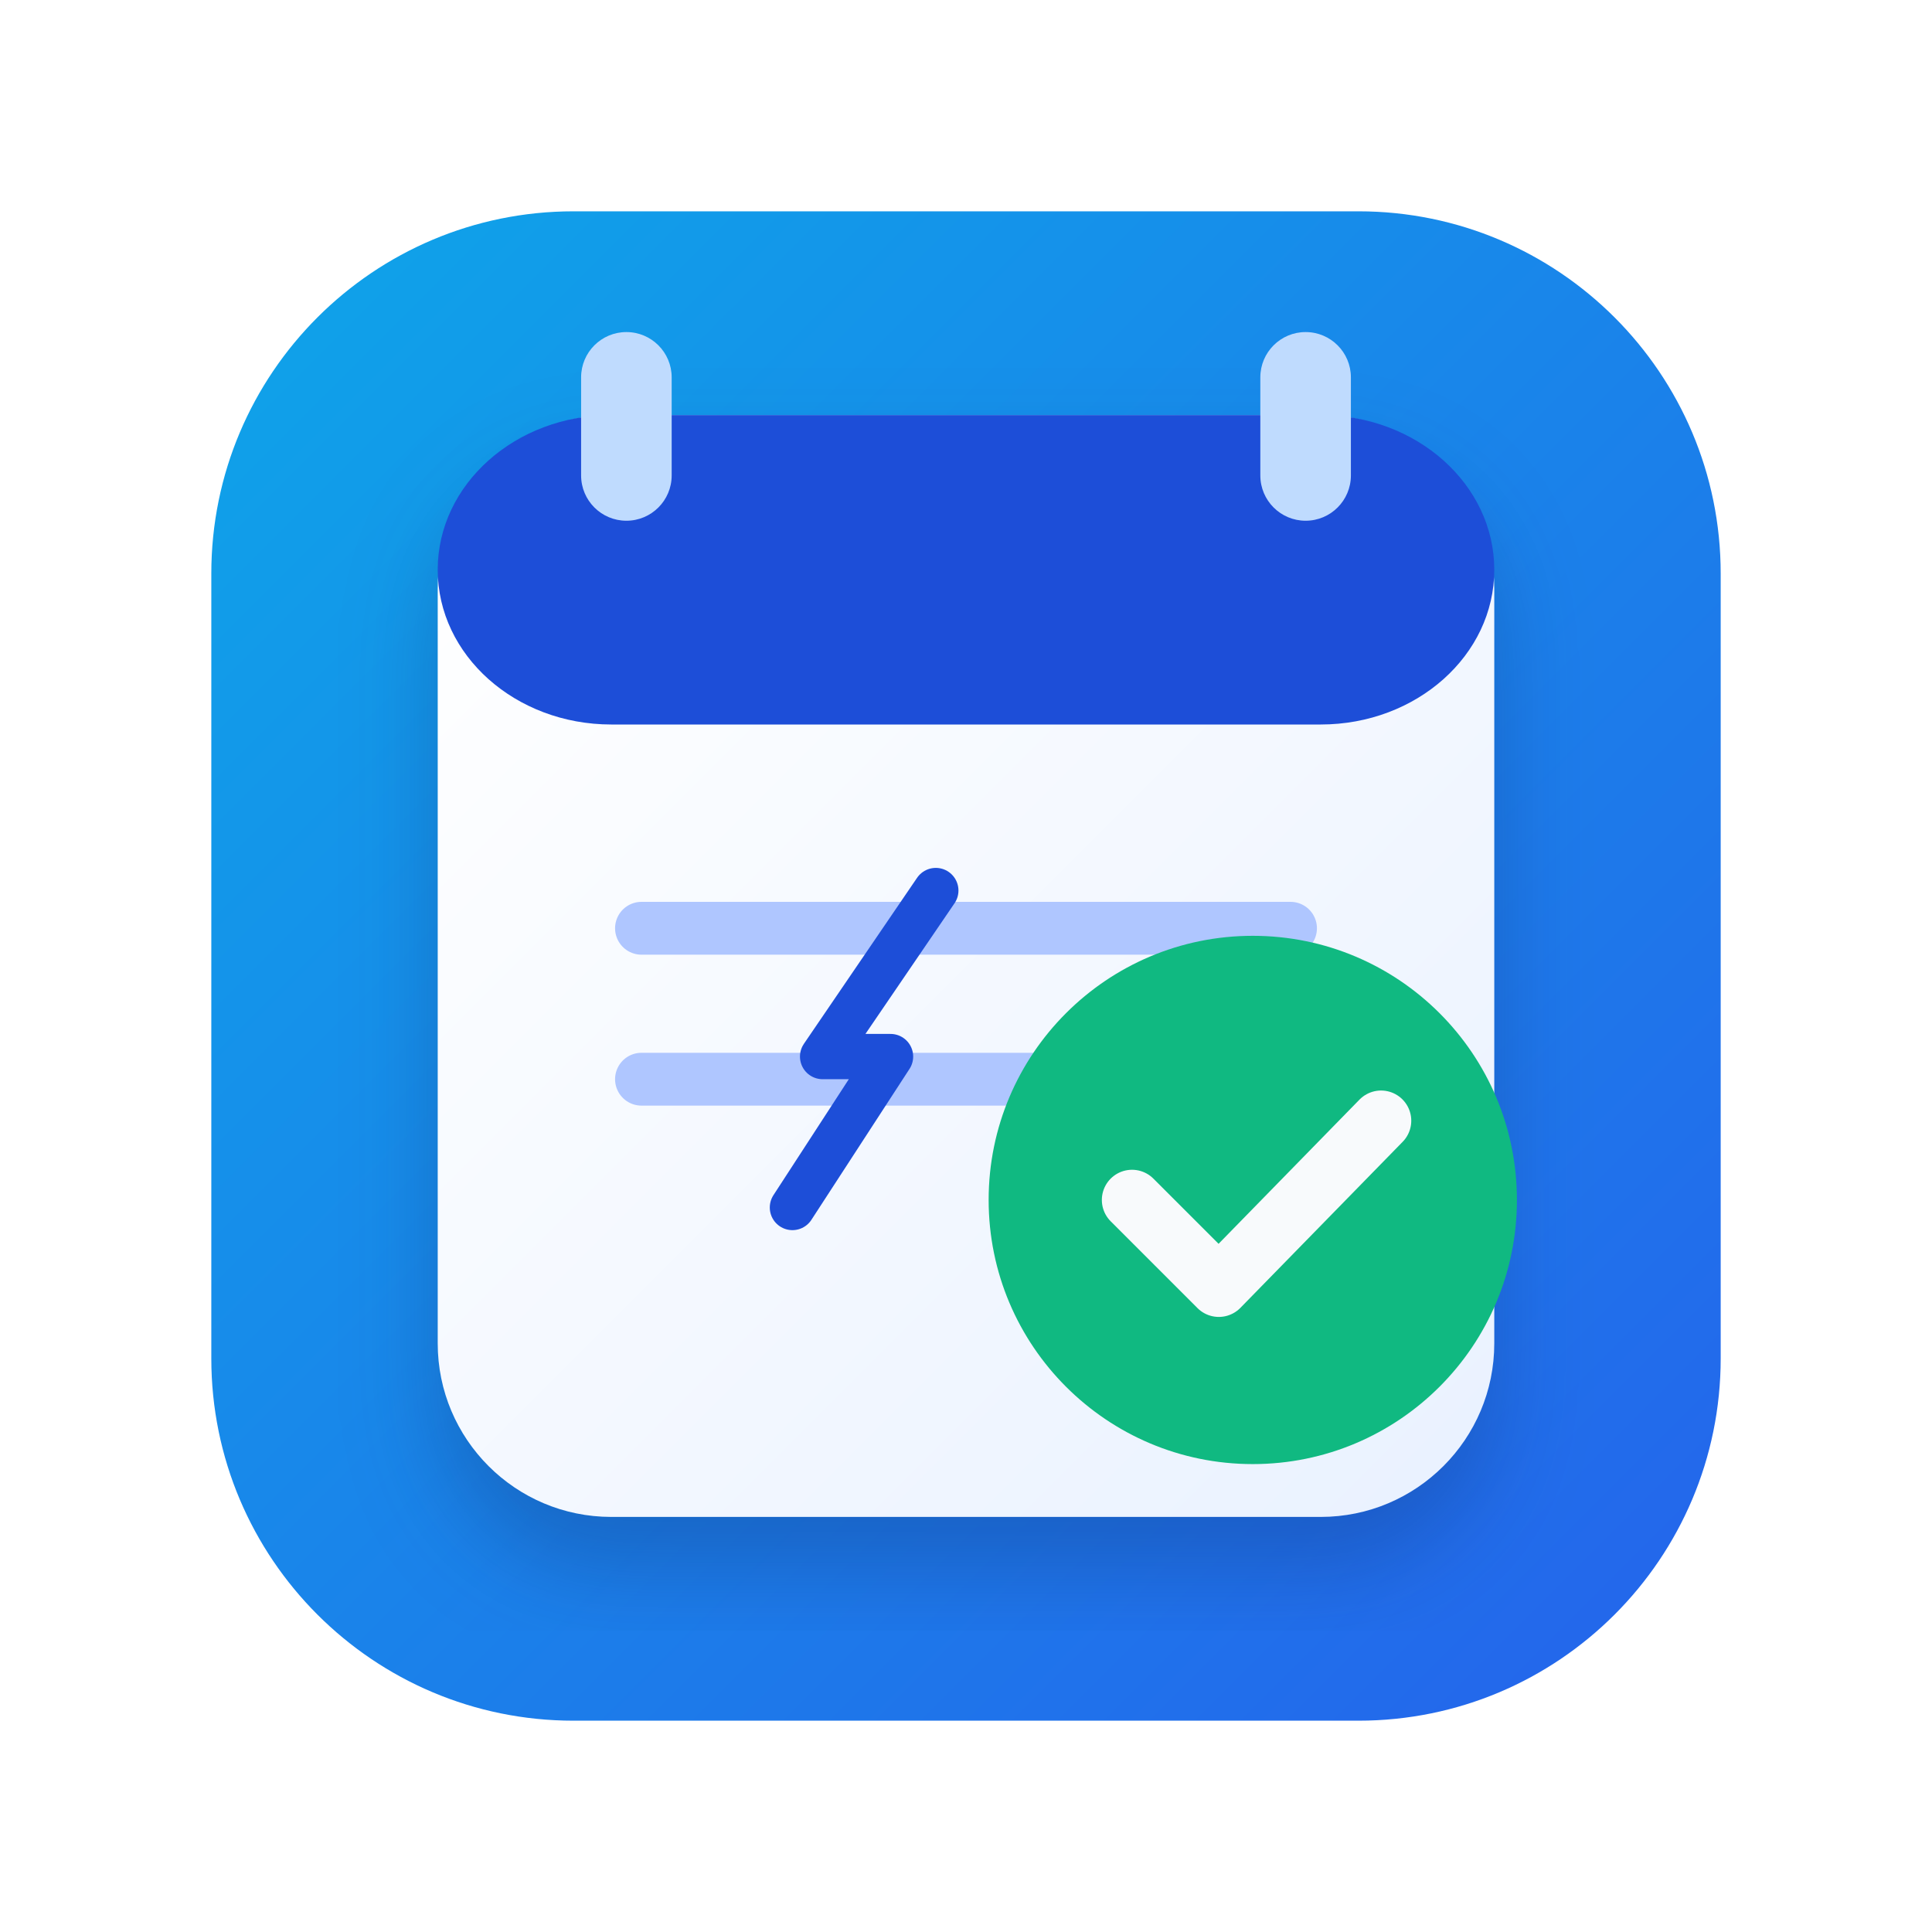
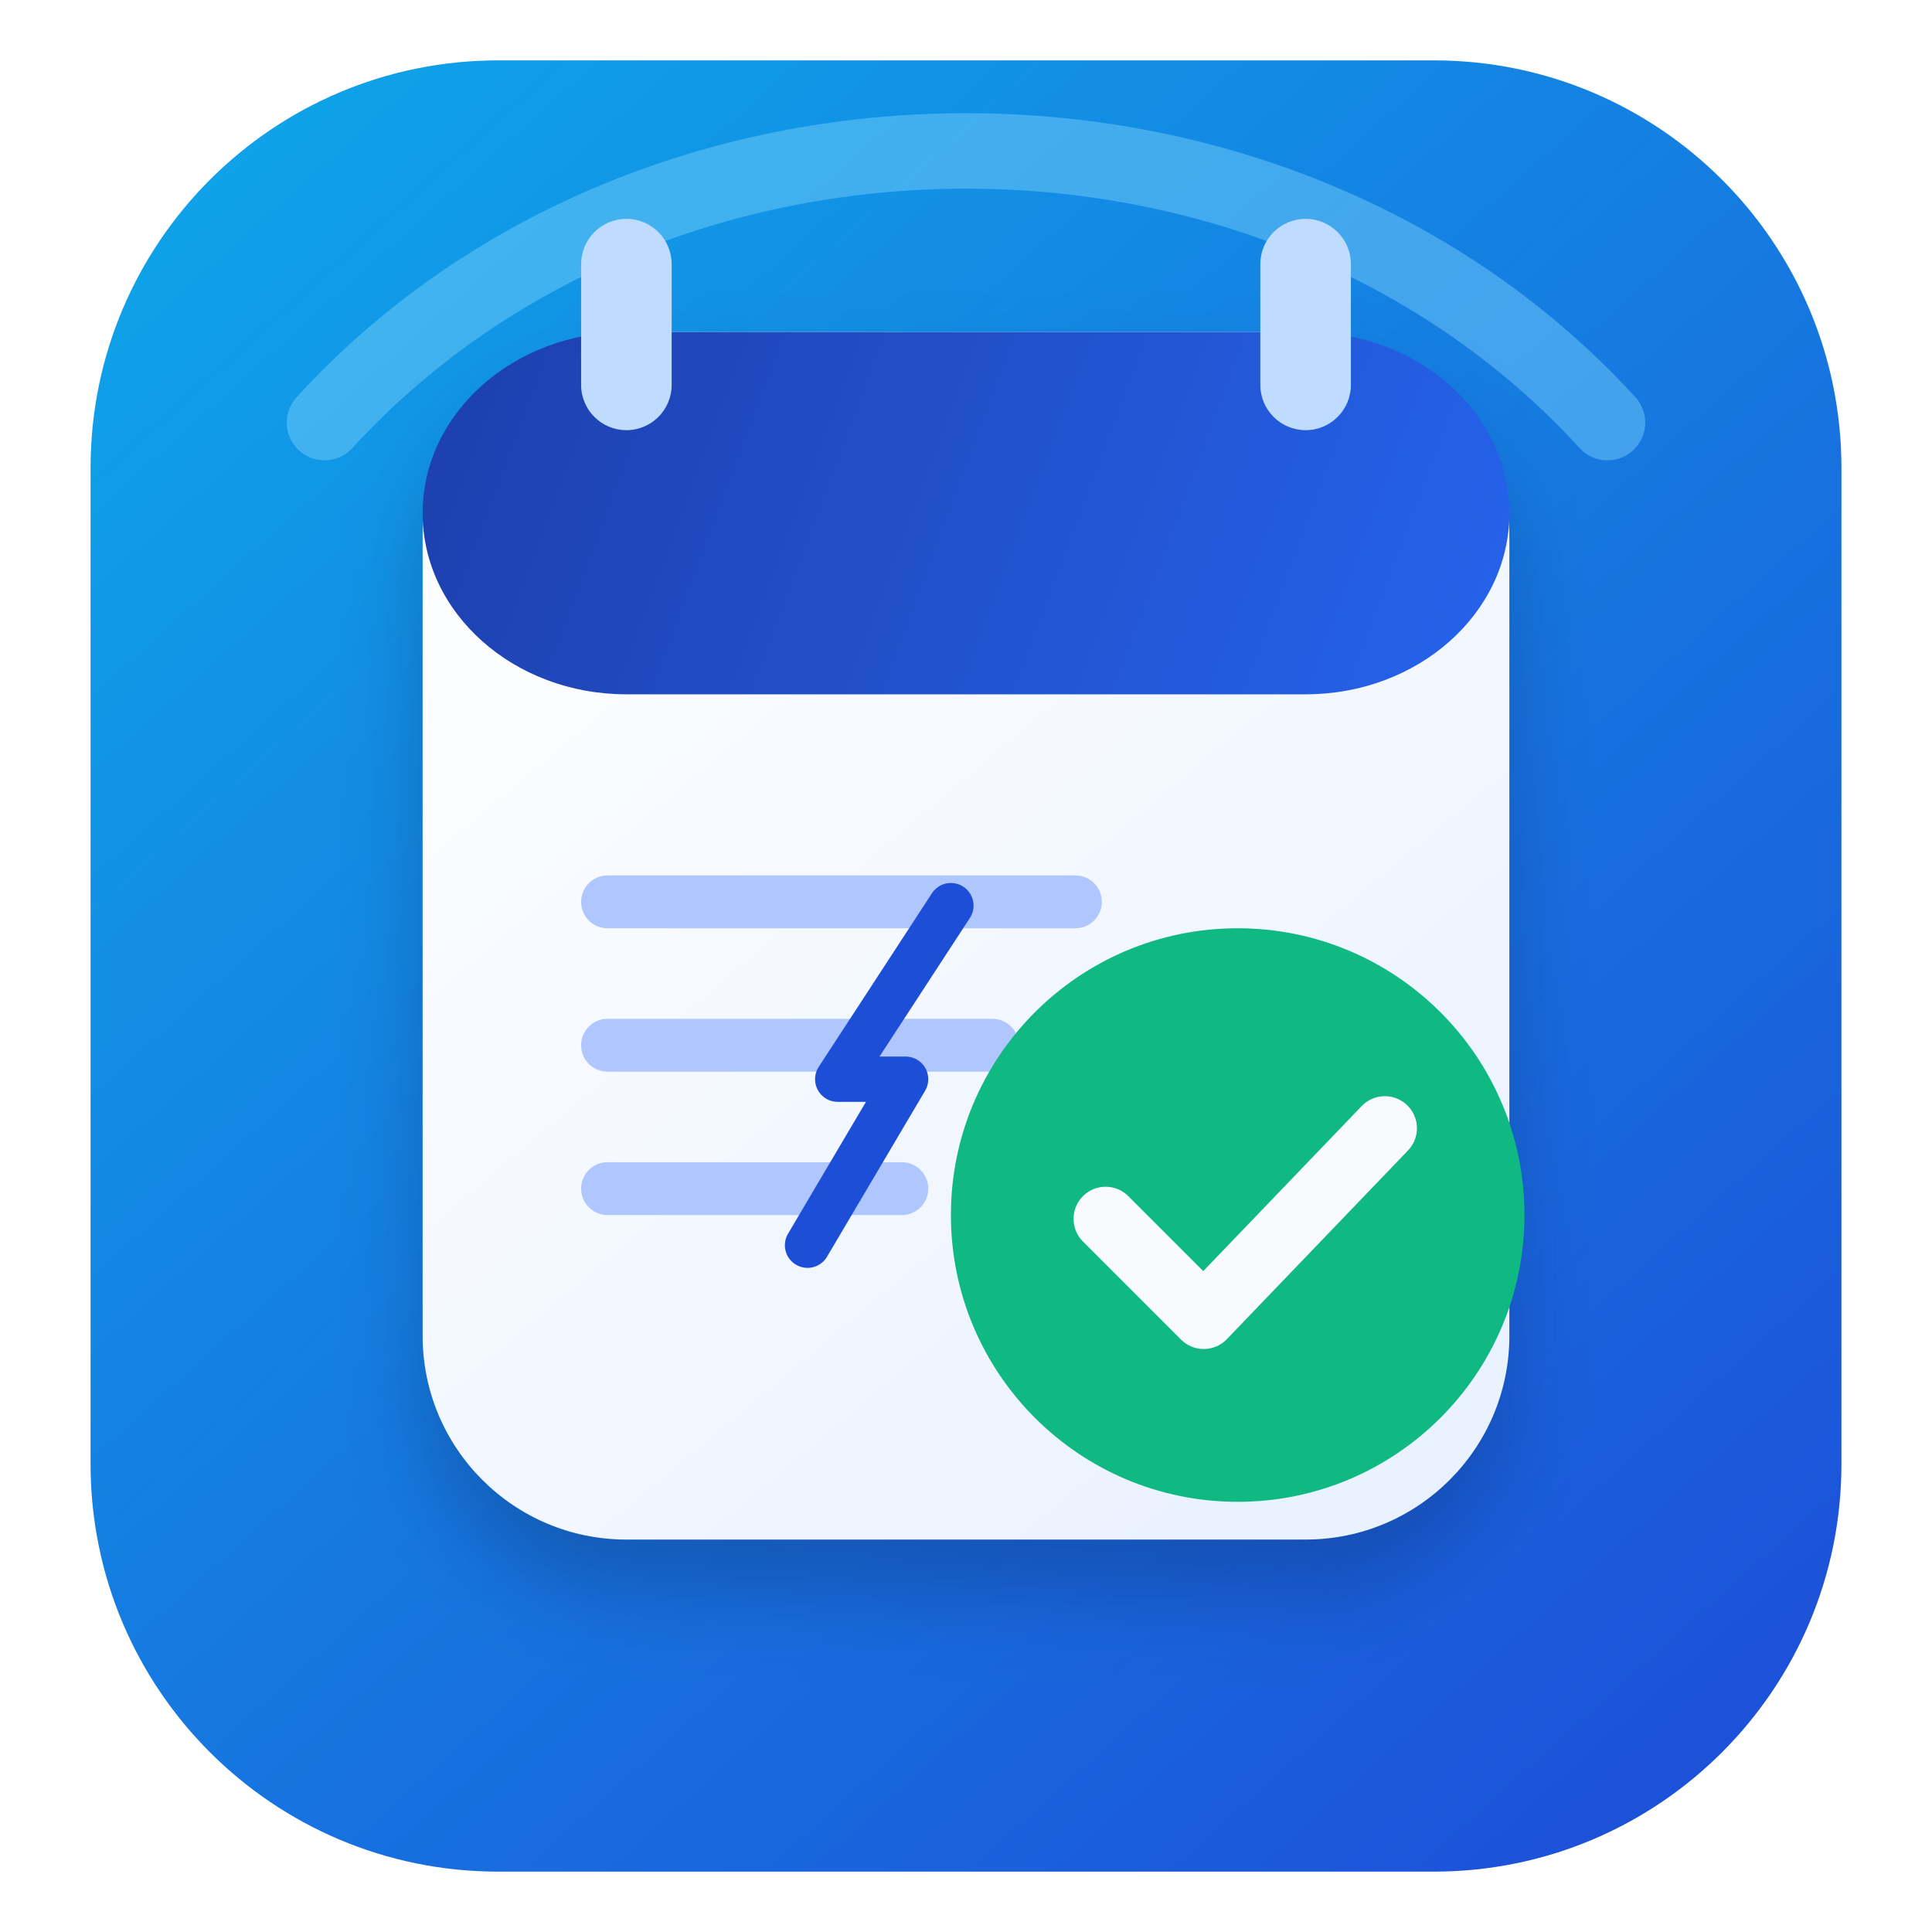
<svg xmlns="http://www.w3.org/2000/svg" width="512" height="512" viewBox="0 0 512 512" fill="none" role="img" aria-labelledby="title desc">
  <defs>
-     <linearGradient id="bg" x1="56" y1="56" x2="456" y2="456" gradientUnits="userSpaceOnUse">
+     <linearGradient id="g-bg" x1="48" y1="24" x2="464" y2="488" gradientUnits="userSpaceOnUse">
      <stop stop-color="#0EA5E9" />
+       <stop offset="1" stop-color="#1D4ED8" />
+     </linearGradient>
+     <linearGradient id="g-card" x1="122" y1="94" x2="390" y2="414" gradientUnits="userSpaceOnUse">
+       <stop stop-color="#FFFFFF" />
+       <stop offset="1" stop-color="#E8F0FF" />
+     </linearGradient>
+     <linearGradient id="g-top" x1="122" y1="96" x2="390" y2="196" gradientUnits="userSpaceOnUse">
+       <stop stop-color="#1E40AF" />
      <stop offset="1" stop-color="#2563EB" />
    </linearGradient>
-     <linearGradient id="card" x1="126" y1="126" x2="386" y2="386" gradientUnits="userSpaceOnUse">
-       <stop stop-color="#FFFFFF" />
-       <stop offset="1" stop-color="#EAF2FF" />
-     </linearGradient>
-     <filter id="shadow" x="88" y="96" width="336" height="336" filterUnits="userSpaceOnUse" color-interpolation-filters="sRGB">
+     <filter id="f-shadow" x="90" y="74" width="332" height="372" filterUnits="userSpaceOnUse" color-interpolation-filters="sRGB">
      <feFlood flood-opacity="0" result="BackgroundImageFix" />
      <feColorMatrix in="SourceAlpha" type="matrix" values="0 0 0 0 0 0 0 0 0 0 0 0 0 0 0 0 0 0 127 0" result="hardAlpha" />
      <feOffset dy="14" />
-       <feGaussianBlur stdDeviation="12" />
-       <feColorMatrix type="matrix" values="0 0 0 0 0.05 0 0 0 0 0.16 0 0 0 0 0.42 0 0 0 0.28 0" />
+       <feGaussianBlur stdDeviation="11" />
+       <feColorMatrix type="matrix" values="0 0 0 0 0.04 0 0 0 0 0.14 0 0 0 0 0.36 0 0 0 0.30 0" />
      <feBlend mode="normal" in2="BackgroundImageFix" result="effect1_dropShadow_1_1" />
      <feBlend mode="normal" in="SourceGraphic" in2="effect1_dropShadow_1_1" result="shape" />
    </filter>
  </defs>
-   <rect x="56" y="56" width="400" height="400" rx="96" fill="url(#bg)" />
-   <g filter="url(#shadow)">
-     <rect x="116" y="110" width="280" height="292" rx="46" fill="url(#card)" />
+   <rect x="24" y="16" width="464" height="480" rx="108" fill="url(#g-bg)" />
+   <path d="M86 112C128 66 190 40 256 40C322 40 384 66 426 112" stroke="#7DD3FC" stroke-opacity="0.45" stroke-width="20" stroke-linecap="round" />
+   <g filter="url(#f-shadow)">
+     <rect x="112" y="88" width="288" height="320" rx="54" fill="url(#g-card)" />
  </g>
-   <rect x="116" y="110" width="280" height="82" rx="46" fill="#1D4ED8" />
-   <rect x="154" y="88" width="24" height="50" rx="12" fill="#BFDBFE" />
-   <rect x="334" y="88" width="24" height="50" rx="12" fill="#BFDBFE" />
-   <path d="M170 246H342" stroke="#AFC6FF" stroke-width="14" stroke-linecap="round" />
-   <path d="M170 286H312" stroke="#AFC6FF" stroke-width="14" stroke-linecap="round" />
-   <circle cx="332" cy="318" r="70" fill="#10B981" />
-   <path d="M300 318L323 341L366 297" stroke="#F8FAFC" stroke-width="16" stroke-linecap="round" stroke-linejoin="round" />
-   <path d="M210 320L236 280H218L248 236" stroke="#1D4ED8" stroke-width="12" stroke-linecap="round" stroke-linejoin="round" />
+   <rect x="112" y="88" width="288" height="96" rx="54" fill="url(#g-top)" />
+   <rect x="154" y="58" width="24" height="56" rx="12" fill="#BFDBFE" />
+   <rect x="334" y="58" width="24" height="56" rx="12" fill="#BFDBFE" />
+   <rect x="154" y="232" width="138" height="14" rx="7" fill="#AFC6FF" />
+   <rect x="154" y="270" width="116" height="14" rx="7" fill="#AFC6FF" />
+   <rect x="154" y="308" width="92" height="14" rx="7" fill="#AFC6FF" />
+   <circle cx="328" cy="322" r="76" fill="#10B981" />
+   <path d="M293 323L319 349L367 299" stroke="#F8FAFC" stroke-width="17" stroke-linecap="round" stroke-linejoin="round" />
+   <path d="M214 330L240 286H222L252 240" stroke="#1D4ED8" stroke-width="12" stroke-linecap="round" stroke-linejoin="round" />
</svg>
